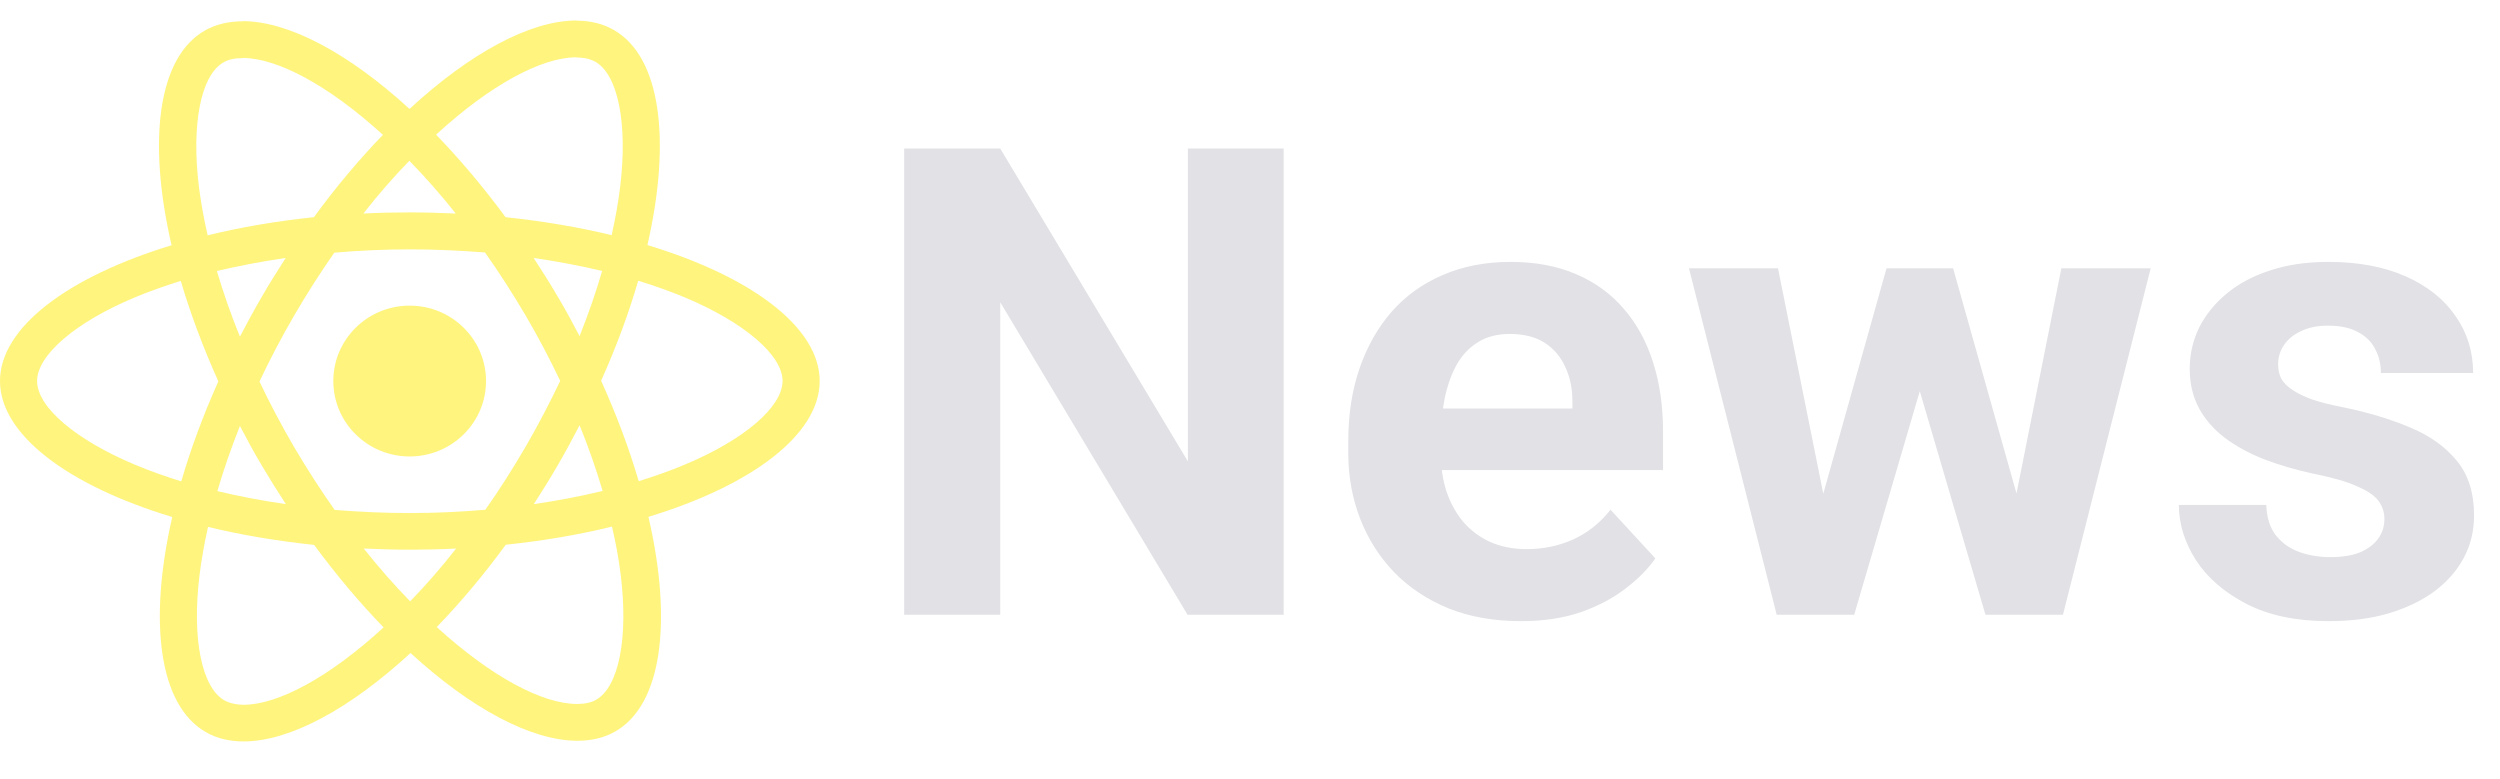
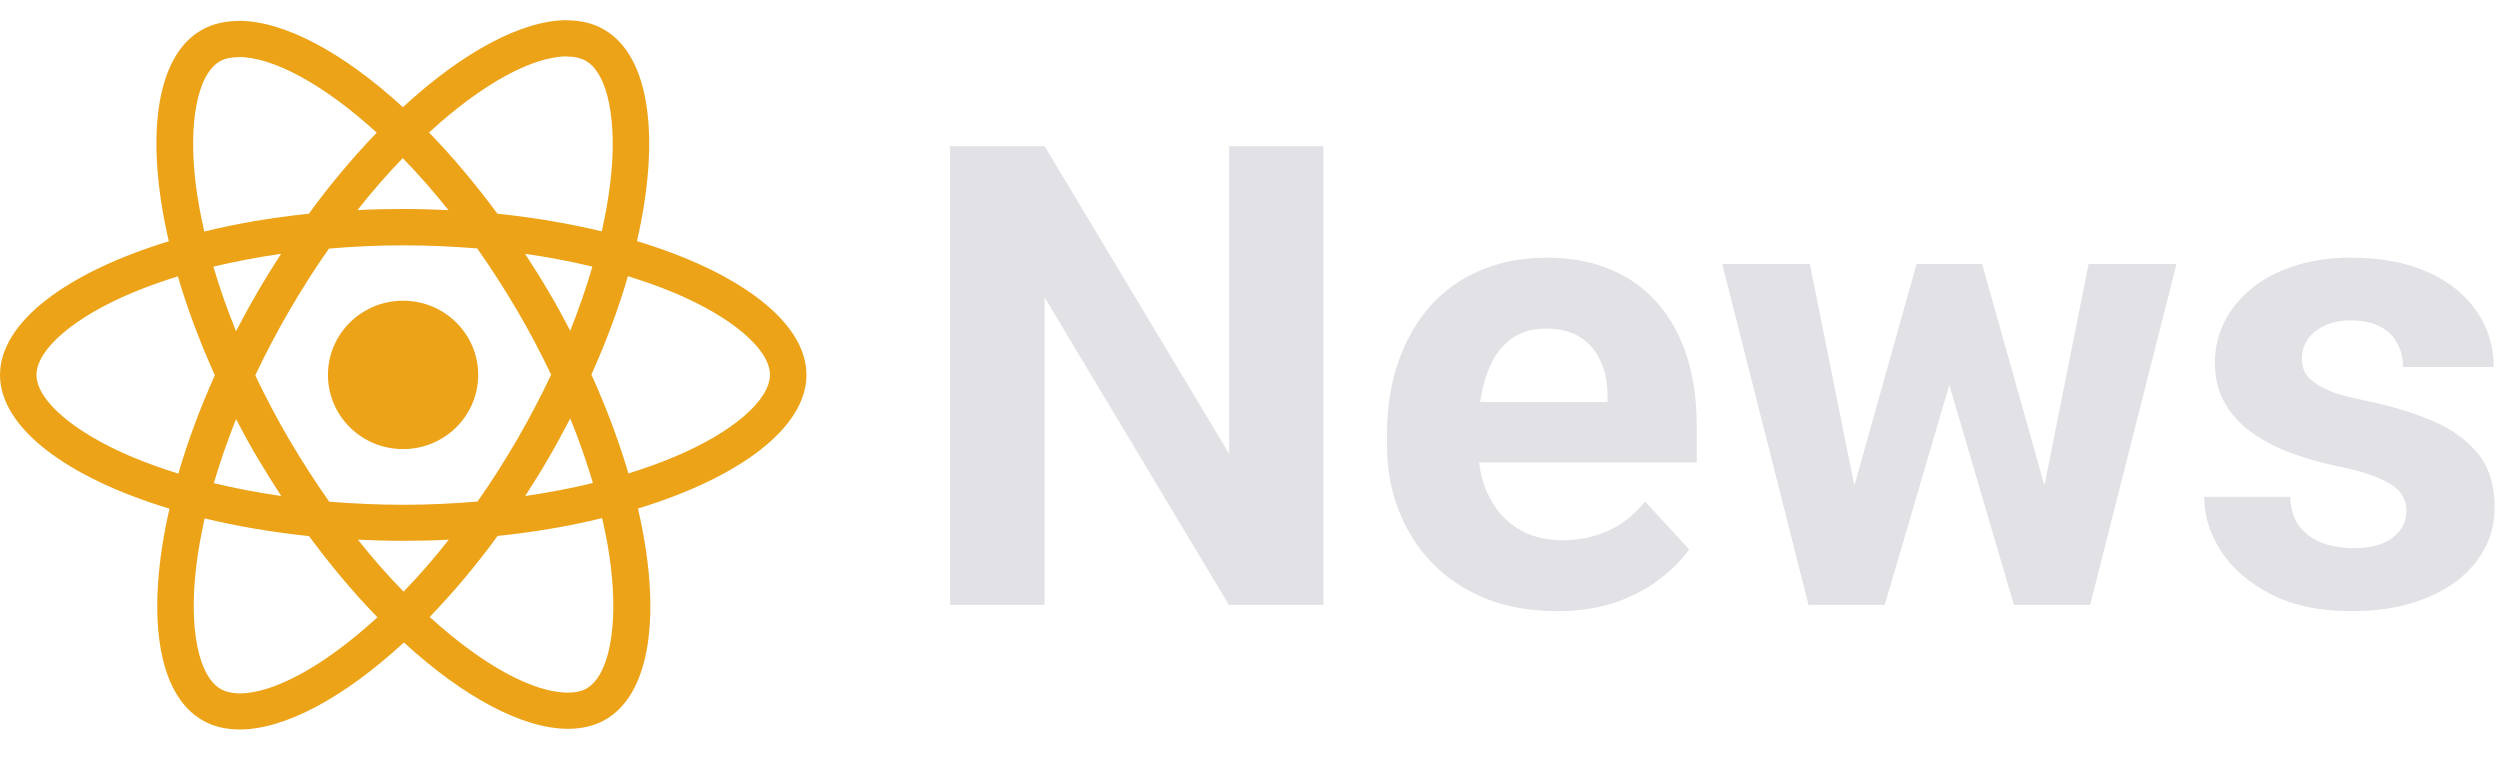
- <svg xmlns="http://www.w3.org/2000/svg" width="122" height="38" viewBox="0 0 122 38" fill="none">
-   <path d="M62.641 7.25V30H57.953L48.812 14.75V30H44.125V7.25H48.812L57.969 22.516V7.25H62.641ZM74.219 30.312C72.906 30.312 71.729 30.104 70.688 29.688C69.646 29.26 68.76 28.672 68.031 27.922C67.312 27.172 66.76 26.302 66.375 25.312C65.99 24.312 65.797 23.25 65.797 22.125V21.5C65.797 20.219 65.979 19.047 66.344 17.984C66.708 16.922 67.229 16 67.906 15.219C68.594 14.438 69.427 13.838 70.406 13.422C71.385 12.995 72.49 12.781 73.719 12.781C74.917 12.781 75.979 12.979 76.906 13.375C77.833 13.771 78.609 14.333 79.234 15.062C79.87 15.792 80.349 16.667 80.672 17.688C80.995 18.698 81.156 19.823 81.156 21.062V22.938H67.719V19.938H76.734V19.594C76.734 18.969 76.62 18.412 76.391 17.922C76.172 17.422 75.838 17.026 75.391 16.734C74.943 16.443 74.37 16.297 73.672 16.297C73.078 16.297 72.568 16.427 72.141 16.688C71.713 16.948 71.365 17.312 71.094 17.781C70.833 18.25 70.635 18.802 70.5 19.438C70.375 20.062 70.312 20.75 70.312 21.5V22.125C70.312 22.802 70.406 23.427 70.594 24C70.792 24.573 71.068 25.068 71.422 25.484C71.787 25.901 72.224 26.224 72.734 26.453C73.255 26.682 73.844 26.797 74.5 26.797C75.312 26.797 76.068 26.641 76.766 26.328C77.474 26.005 78.083 25.521 78.594 24.875L80.781 27.25C80.427 27.76 79.943 28.25 79.328 28.719C78.724 29.188 77.995 29.573 77.141 29.875C76.287 30.167 75.312 30.312 74.219 30.312ZM88.547 25.625L92.062 13.094H94.922L94 18.016L90.484 30H88.094L88.547 25.625ZM86.766 13.094L89.281 25.609L89.516 30H86.703L82.422 13.094H86.766ZM98.141 25.406L100.594 13.094H104.953L100.672 30H97.875L98.141 25.406ZM95.312 13.094L98.812 25.531L99.297 30H96.891L93.375 18.031L92.484 13.094H95.312ZM116.359 25.328C116.359 25.005 116.266 24.713 116.078 24.453C115.891 24.193 115.542 23.953 115.031 23.734C114.531 23.505 113.807 23.297 112.859 23.109C112.005 22.922 111.208 22.688 110.469 22.406C109.74 22.115 109.104 21.766 108.562 21.359C108.031 20.953 107.615 20.474 107.312 19.922C107.01 19.359 106.859 18.719 106.859 18C106.859 17.292 107.01 16.625 107.312 16C107.625 15.375 108.068 14.823 108.641 14.344C109.224 13.854 109.932 13.474 110.766 13.203C111.609 12.922 112.557 12.781 113.609 12.781C115.078 12.781 116.339 13.016 117.391 13.484C118.453 13.953 119.266 14.599 119.828 15.422C120.401 16.234 120.688 17.162 120.688 18.203H116.188C116.188 17.766 116.094 17.375 115.906 17.031C115.729 16.677 115.448 16.401 115.062 16.203C114.688 15.995 114.198 15.891 113.594 15.891C113.094 15.891 112.661 15.979 112.297 16.156C111.932 16.323 111.651 16.552 111.453 16.844C111.266 17.125 111.172 17.438 111.172 17.781C111.172 18.042 111.224 18.276 111.328 18.484C111.443 18.682 111.625 18.865 111.875 19.031C112.125 19.198 112.448 19.354 112.844 19.5C113.25 19.635 113.75 19.76 114.344 19.875C115.562 20.125 116.651 20.453 117.609 20.859C118.568 21.255 119.328 21.797 119.891 22.484C120.453 23.162 120.734 24.052 120.734 25.156C120.734 25.906 120.568 26.594 120.234 27.219C119.901 27.844 119.422 28.391 118.797 28.859C118.172 29.318 117.422 29.677 116.547 29.938C115.682 30.188 114.708 30.312 113.625 30.312C112.052 30.312 110.719 30.031 109.625 29.469C108.542 28.906 107.719 28.193 107.156 27.328C106.604 26.453 106.328 25.557 106.328 24.641H110.594C110.615 25.255 110.771 25.75 111.062 26.125C111.365 26.5 111.745 26.771 112.203 26.938C112.672 27.104 113.177 27.188 113.719 27.188C114.302 27.188 114.786 27.109 115.172 26.953C115.557 26.787 115.849 26.568 116.047 26.297C116.255 26.016 116.359 25.693 116.359 25.328Z" fill="#E1E1E6" />
-   <path fill-rule="evenodd" clip-rule="evenodd" d="M31.594 11.96C36.682 13.498 40 15.978 40 18.595C40 21.204 36.698 23.684 31.643 25.222C32.825 30.327 32.312 34.394 30.02 35.699C29.482 36.005 28.863 36.149 28.178 36.149C25.936 36.149 23 34.587 20.033 31.866C17.065 34.603 14.13 36.182 11.887 36.182C11.203 36.182 10.583 36.037 10.053 35.731C7.754 34.426 7.232 30.352 8.406 25.23C3.318 23.692 0 21.212 0 18.595C0 15.986 3.302 13.514 8.373 11.968C7.191 6.862 7.705 2.796 9.996 1.491C10.534 1.185 11.154 1.04 11.839 1.04V1.032C14.081 1.032 17.016 2.594 19.984 5.316C22.951 2.578 25.887 1 28.129 1V1.008C28.802 1.009 29.419 1.154 29.947 1.459C32.246 2.764 32.768 6.838 31.594 11.96ZM28.121 2.796C26.425 2.8 23.934 4.136 21.28 6.572C22.43 7.756 23.571 9.109 24.672 10.599C26.506 10.792 28.251 11.09 29.849 11.476C30.029 10.663 30.175 9.866 30.265 9.109C30.64 6.033 30.159 3.641 29.05 3.013C28.797 2.876 28.496 2.804 28.121 2.804V2.796ZM18.687 6.58C16.029 4.157 13.526 2.828 11.839 2.828V2.836C11.463 2.836 11.146 2.9 10.901 3.045C9.8 3.682 9.327 6.073 9.711 9.149C9.808 9.898 9.947 10.679 10.134 11.484C11.733 11.09 13.477 10.792 15.32 10.599C16.404 9.109 17.546 7.764 18.687 6.58ZM28.284 16.405C28.708 15.334 29.083 14.263 29.384 13.224C28.316 12.966 27.199 12.757 26.042 12.588C26.441 13.2 26.841 13.828 27.216 14.472C27.599 15.116 27.949 15.76 28.284 16.405ZM23.685 24.876C24.362 23.918 25.014 22.887 25.65 21.8C26.262 20.745 26.824 19.666 27.338 18.587C26.824 17.508 26.262 16.437 25.642 15.382C25.006 14.303 24.346 13.28 23.669 12.322C22.462 12.225 21.231 12.169 20 12.169C18.761 12.169 17.53 12.225 16.315 12.33C15.638 13.288 14.986 14.319 14.35 15.406C13.738 16.461 13.168 17.54 12.662 18.619C13.176 19.698 13.738 20.769 14.358 21.824C14.994 22.903 15.654 23.926 16.331 24.884C17.538 24.98 18.769 25.037 20 25.037C21.239 25.037 22.47 24.98 23.685 24.876ZM29.409 23.958C29.099 22.911 28.724 21.832 28.284 20.753C27.949 21.397 27.599 22.049 27.224 22.694C26.849 23.346 26.449 23.982 26.05 24.602C27.216 24.433 28.341 24.215 29.409 23.958ZM17.75 26.768C18.5 27.71 19.258 28.572 20.016 29.345C20.766 28.572 21.525 27.71 22.259 26.768C21.517 26.808 20.758 26.825 19.992 26.825C19.234 26.825 18.483 26.8 17.75 26.768ZM10.607 23.966C11.675 24.224 12.793 24.433 13.95 24.602C13.551 23.99 13.159 23.362 12.776 22.718C12.393 22.074 12.042 21.429 11.708 20.785C11.284 21.856 10.909 22.927 10.607 23.966ZM22.242 10.421C21.492 9.479 20.734 8.618 19.976 7.845C19.225 8.618 18.467 9.479 17.733 10.421C18.475 10.381 19.234 10.365 20 10.365C20.758 10.365 21.508 10.389 22.242 10.421ZM12.768 14.496C13.143 13.844 13.543 13.208 13.942 12.588C12.776 12.757 11.651 12.974 10.583 13.224C10.893 14.271 11.268 15.35 11.708 16.429C12.042 15.784 12.393 15.14 12.768 14.496ZM1.81 18.595C1.81 19.859 3.677 21.453 6.563 22.669C7.273 22.967 8.039 23.241 8.846 23.491C9.303 21.921 9.906 20.286 10.656 18.611C9.898 16.928 9.287 15.285 8.822 13.707C8.031 13.957 7.265 14.222 6.563 14.52C3.677 15.728 1.81 17.331 1.81 18.595ZM9.735 28.081C9.36 31.157 9.841 33.548 10.95 34.177C11.194 34.313 11.504 34.386 11.871 34.394C13.567 34.394 16.062 33.057 18.72 30.617C17.57 29.434 16.429 28.081 15.328 26.591C13.494 26.398 11.749 26.1 10.151 25.713C9.971 26.527 9.825 27.324 9.735 28.081ZM29.099 34.144C30.2 33.508 30.673 31.117 30.289 28.041C30.2 27.292 30.053 26.511 29.866 25.697C28.267 26.092 26.523 26.39 24.68 26.583C23.596 28.073 22.454 29.418 21.313 30.601C23.971 33.025 26.474 34.354 28.161 34.354C28.537 34.354 28.855 34.289 29.099 34.144ZM31.17 23.483C31.961 23.233 32.727 22.967 33.428 22.669C36.315 21.462 38.182 19.859 38.19 18.595C38.19 17.331 36.323 15.736 33.437 14.52C32.719 14.222 31.953 13.948 31.145 13.699C30.689 15.269 30.086 16.904 29.335 18.579C30.094 20.262 30.705 21.904 31.17 23.483ZM23.718 18.595C23.718 20.627 22.05 22.275 19.992 22.275C17.934 22.275 16.266 20.627 16.266 18.595C16.266 16.562 17.934 14.915 19.992 14.915C22.05 14.915 23.718 16.562 23.718 18.595Z" fill="#FFF47D" />
+ <svg xmlns="http://www.w3.org/2000/svg" width="124" height="38" viewBox="0 0 124 38" fill="none">
+   <path d="M65.641 7.25V30H60.953L51.812 14.75V30H47.125V7.25H51.812L60.969 22.516V7.25H65.641ZM77.219 30.312C75.906 30.312 74.729 30.104 73.688 29.688C72.646 29.26 71.76 28.672 71.031 27.922C70.312 27.172 69.76 26.302 69.375 25.312C68.99 24.312 68.797 23.25 68.797 22.125V21.5C68.797 20.219 68.979 19.047 69.344 17.984C69.708 16.922 70.229 16 70.906 15.219C71.594 14.438 72.427 13.838 73.406 13.422C74.385 12.995 75.49 12.781 76.719 12.781C77.917 12.781 78.979 12.979 79.906 13.375C80.833 13.771 81.609 14.333 82.234 15.062C82.87 15.792 83.349 16.667 83.672 17.688C83.995 18.698 84.156 19.823 84.156 21.062V22.938H70.719V19.938H79.734V19.594C79.734 18.969 79.62 18.412 79.391 17.922C79.172 17.422 78.838 17.026 78.391 16.734C77.943 16.443 77.37 16.297 76.672 16.297C76.078 16.297 75.568 16.427 75.141 16.688C74.713 16.948 74.365 17.312 74.094 17.781C73.833 18.25 73.635 18.802 73.5 19.438C73.375 20.062 73.312 20.75 73.312 21.5V22.125C73.312 22.802 73.406 23.427 73.594 24C73.792 24.573 74.068 25.068 74.422 25.484C74.787 25.901 75.224 26.224 75.734 26.453C76.255 26.682 76.844 26.797 77.5 26.797C78.312 26.797 79.068 26.641 79.766 26.328C80.474 26.005 81.083 25.521 81.594 24.875L83.781 27.25C83.427 27.76 82.943 28.25 82.328 28.719C81.724 29.188 80.995 29.573 80.141 29.875C79.287 30.167 78.312 30.312 77.219 30.312ZM91.547 25.625L95.062 13.094H97.922L97 18.016L93.484 30H91.094L91.547 25.625ZM89.766 13.094L92.281 25.609L92.516 30H89.703L85.422 13.094H89.766ZM101.141 25.406L103.594 13.094H107.953L103.672 30H100.875L101.141 25.406ZM98.312 13.094L101.812 25.531L102.297 30H99.891L96.375 18.031L95.484 13.094H98.312ZM119.359 25.328C119.359 25.005 119.266 24.713 119.078 24.453C118.891 24.193 118.542 23.953 118.031 23.734C117.531 23.505 116.807 23.297 115.859 23.109C115.005 22.922 114.208 22.688 113.469 22.406C112.74 22.115 112.104 21.766 111.562 21.359C111.031 20.953 110.615 20.474 110.312 19.922C110.01 19.359 109.859 18.719 109.859 18C109.859 17.292 110.01 16.625 110.312 16C110.625 15.375 111.068 14.823 111.641 14.344C112.224 13.854 112.932 13.474 113.766 13.203C114.609 12.922 115.557 12.781 116.609 12.781C118.078 12.781 119.339 13.016 120.391 13.484C121.453 13.953 122.266 14.599 122.828 15.422C123.401 16.234 123.688 17.162 123.688 18.203H119.188C119.188 17.766 119.094 17.375 118.906 17.031C118.729 16.677 118.448 16.401 118.062 16.203C117.688 15.995 117.198 15.891 116.594 15.891C116.094 15.891 115.661 15.979 115.297 16.156C114.932 16.323 114.651 16.552 114.453 16.844C114.266 17.125 114.172 17.438 114.172 17.781C114.172 18.042 114.224 18.276 114.328 18.484C114.443 18.682 114.625 18.865 114.875 19.031C115.125 19.198 115.448 19.354 115.844 19.5C116.25 19.635 116.75 19.76 117.344 19.875C118.562 20.125 119.651 20.453 120.609 20.859C121.568 21.255 122.328 21.797 122.891 22.484C123.453 23.162 123.734 24.052 123.734 25.156C123.734 25.906 123.568 26.594 123.234 27.219C122.901 27.844 122.422 28.391 121.797 28.859C121.172 29.318 120.422 29.677 119.547 29.938C118.682 30.188 117.708 30.312 116.625 30.312C115.052 30.312 113.719 30.031 112.625 29.469C111.542 28.906 110.719 28.193 110.156 27.328C109.604 26.453 109.328 25.557 109.328 24.641H113.594C113.615 25.255 113.771 25.75 114.062 26.125C114.365 26.5 114.745 26.771 115.203 26.938C115.672 27.104 116.177 27.188 116.719 27.188C117.302 27.188 117.786 27.109 118.172 26.953C118.557 26.787 118.849 26.568 119.047 26.297C119.255 26.016 119.359 25.693 119.359 25.328Z" fill="#E1E1E6" />
+   <path fill-rule="evenodd" clip-rule="evenodd" d="M31.594 11.96C36.682 13.498 40 15.978 40 18.595C40 21.204 36.698 23.684 31.643 25.222C32.825 30.327 32.312 34.394 30.02 35.699C29.482 36.005 28.863 36.149 28.178 36.149C25.936 36.149 23 34.587 20.033 31.866C17.065 34.603 14.13 36.182 11.887 36.182C11.203 36.182 10.583 36.037 10.053 35.731C7.754 34.426 7.232 30.352 8.406 25.23C3.318 23.692 0 21.212 0 18.595C0 15.986 3.302 13.514 8.373 11.968C7.191 6.862 7.705 2.796 9.996 1.491C10.534 1.185 11.154 1.04 11.839 1.04V1.032C14.081 1.032 17.016 2.594 19.984 5.316C22.951 2.578 25.887 1 28.129 1V1.008C28.802 1.009 29.419 1.154 29.947 1.459C32.246 2.764 32.768 6.838 31.594 11.96ZM28.121 2.796C26.425 2.8 23.934 4.136 21.28 6.572C22.43 7.756 23.571 9.109 24.672 10.599C26.506 10.792 28.251 11.09 29.849 11.476C30.029 10.663 30.175 9.866 30.265 9.109C30.64 6.033 30.159 3.641 29.05 3.013C28.797 2.876 28.496 2.804 28.121 2.804V2.796ZM18.687 6.58C16.029 4.157 13.526 2.828 11.839 2.828V2.836C11.463 2.836 11.146 2.9 10.901 3.045C9.8 3.682 9.327 6.073 9.711 9.149C9.808 9.898 9.947 10.679 10.134 11.484C11.733 11.09 13.477 10.792 15.32 10.599C16.404 9.109 17.546 7.764 18.687 6.58ZM28.284 16.405C28.708 15.334 29.083 14.263 29.384 13.224C28.316 12.966 27.199 12.757 26.042 12.588C26.441 13.2 26.841 13.828 27.216 14.472C27.599 15.116 27.949 15.76 28.284 16.405ZM23.685 24.876C24.362 23.918 25.014 22.887 25.65 21.8C26.262 20.745 26.824 19.666 27.338 18.587C26.824 17.508 26.262 16.437 25.642 15.382C25.006 14.303 24.346 13.28 23.669 12.322C22.462 12.225 21.231 12.169 20 12.169C18.761 12.169 17.53 12.225 16.315 12.33C15.638 13.288 14.986 14.319 14.35 15.406C13.738 16.461 13.168 17.54 12.662 18.619C13.176 19.698 13.738 20.769 14.358 21.824C14.994 22.903 15.654 23.926 16.331 24.884C17.538 24.98 18.769 25.037 20 25.037C21.239 25.037 22.47 24.98 23.685 24.876ZM29.409 23.958C29.099 22.911 28.724 21.832 28.284 20.753C27.949 21.397 27.599 22.049 27.224 22.694C26.849 23.346 26.449 23.982 26.05 24.602C27.216 24.433 28.341 24.215 29.409 23.958ZM17.75 26.768C18.5 27.71 19.258 28.572 20.016 29.345C20.766 28.572 21.525 27.71 22.259 26.768C21.517 26.808 20.758 26.825 19.992 26.825C19.234 26.825 18.483 26.8 17.75 26.768ZM10.607 23.966C11.675 24.224 12.793 24.433 13.95 24.602C13.551 23.99 13.159 23.362 12.776 22.718C12.393 22.074 12.042 21.429 11.708 20.785C11.284 21.856 10.909 22.927 10.607 23.966ZM22.242 10.421C21.492 9.479 20.734 8.618 19.976 7.845C19.225 8.618 18.467 9.479 17.733 10.421C18.475 10.381 19.234 10.365 20 10.365C20.758 10.365 21.508 10.389 22.242 10.421ZM12.768 14.496C13.143 13.844 13.543 13.208 13.942 12.588C12.776 12.757 11.651 12.974 10.583 13.224C10.893 14.271 11.268 15.35 11.708 16.429C12.042 15.784 12.393 15.14 12.768 14.496ZM1.81 18.595C1.81 19.859 3.677 21.453 6.563 22.669C7.273 22.967 8.039 23.241 8.846 23.491C9.303 21.921 9.906 20.286 10.656 18.611C9.898 16.928 9.287 15.285 8.822 13.707C8.031 13.957 7.265 14.222 6.563 14.52C3.677 15.728 1.81 17.331 1.81 18.595ZM9.735 28.081C9.36 31.157 9.841 33.548 10.95 34.177C11.194 34.313 11.504 34.386 11.871 34.394C13.567 34.394 16.062 33.057 18.72 30.617C17.57 29.434 16.429 28.081 15.328 26.591C13.494 26.398 11.749 26.1 10.151 25.713C9.971 26.527 9.825 27.324 9.735 28.081ZM29.099 34.144C30.2 33.508 30.673 31.117 30.289 28.041C30.2 27.292 30.053 26.511 29.866 25.697C28.267 26.092 26.523 26.39 24.68 26.583C23.596 28.073 22.454 29.418 21.313 30.601C23.971 33.025 26.474 34.354 28.161 34.354C28.537 34.354 28.855 34.289 29.099 34.144ZM31.17 23.483C31.961 23.233 32.727 22.967 33.428 22.669C36.315 21.462 38.182 19.859 38.19 18.595C38.19 17.331 36.323 15.736 33.437 14.52C32.719 14.222 31.953 13.948 31.145 13.699C30.689 15.269 30.086 16.904 29.335 18.579C30.094 20.262 30.705 21.904 31.17 23.483ZM23.718 18.595C23.718 20.627 22.05 22.275 19.992 22.275C17.934 22.275 16.266 20.627 16.266 18.595C16.266 16.562 17.934 14.915 19.992 14.915C22.05 14.915 23.718 16.562 23.718 18.595Z" fill="#ECA318" />
</svg>
